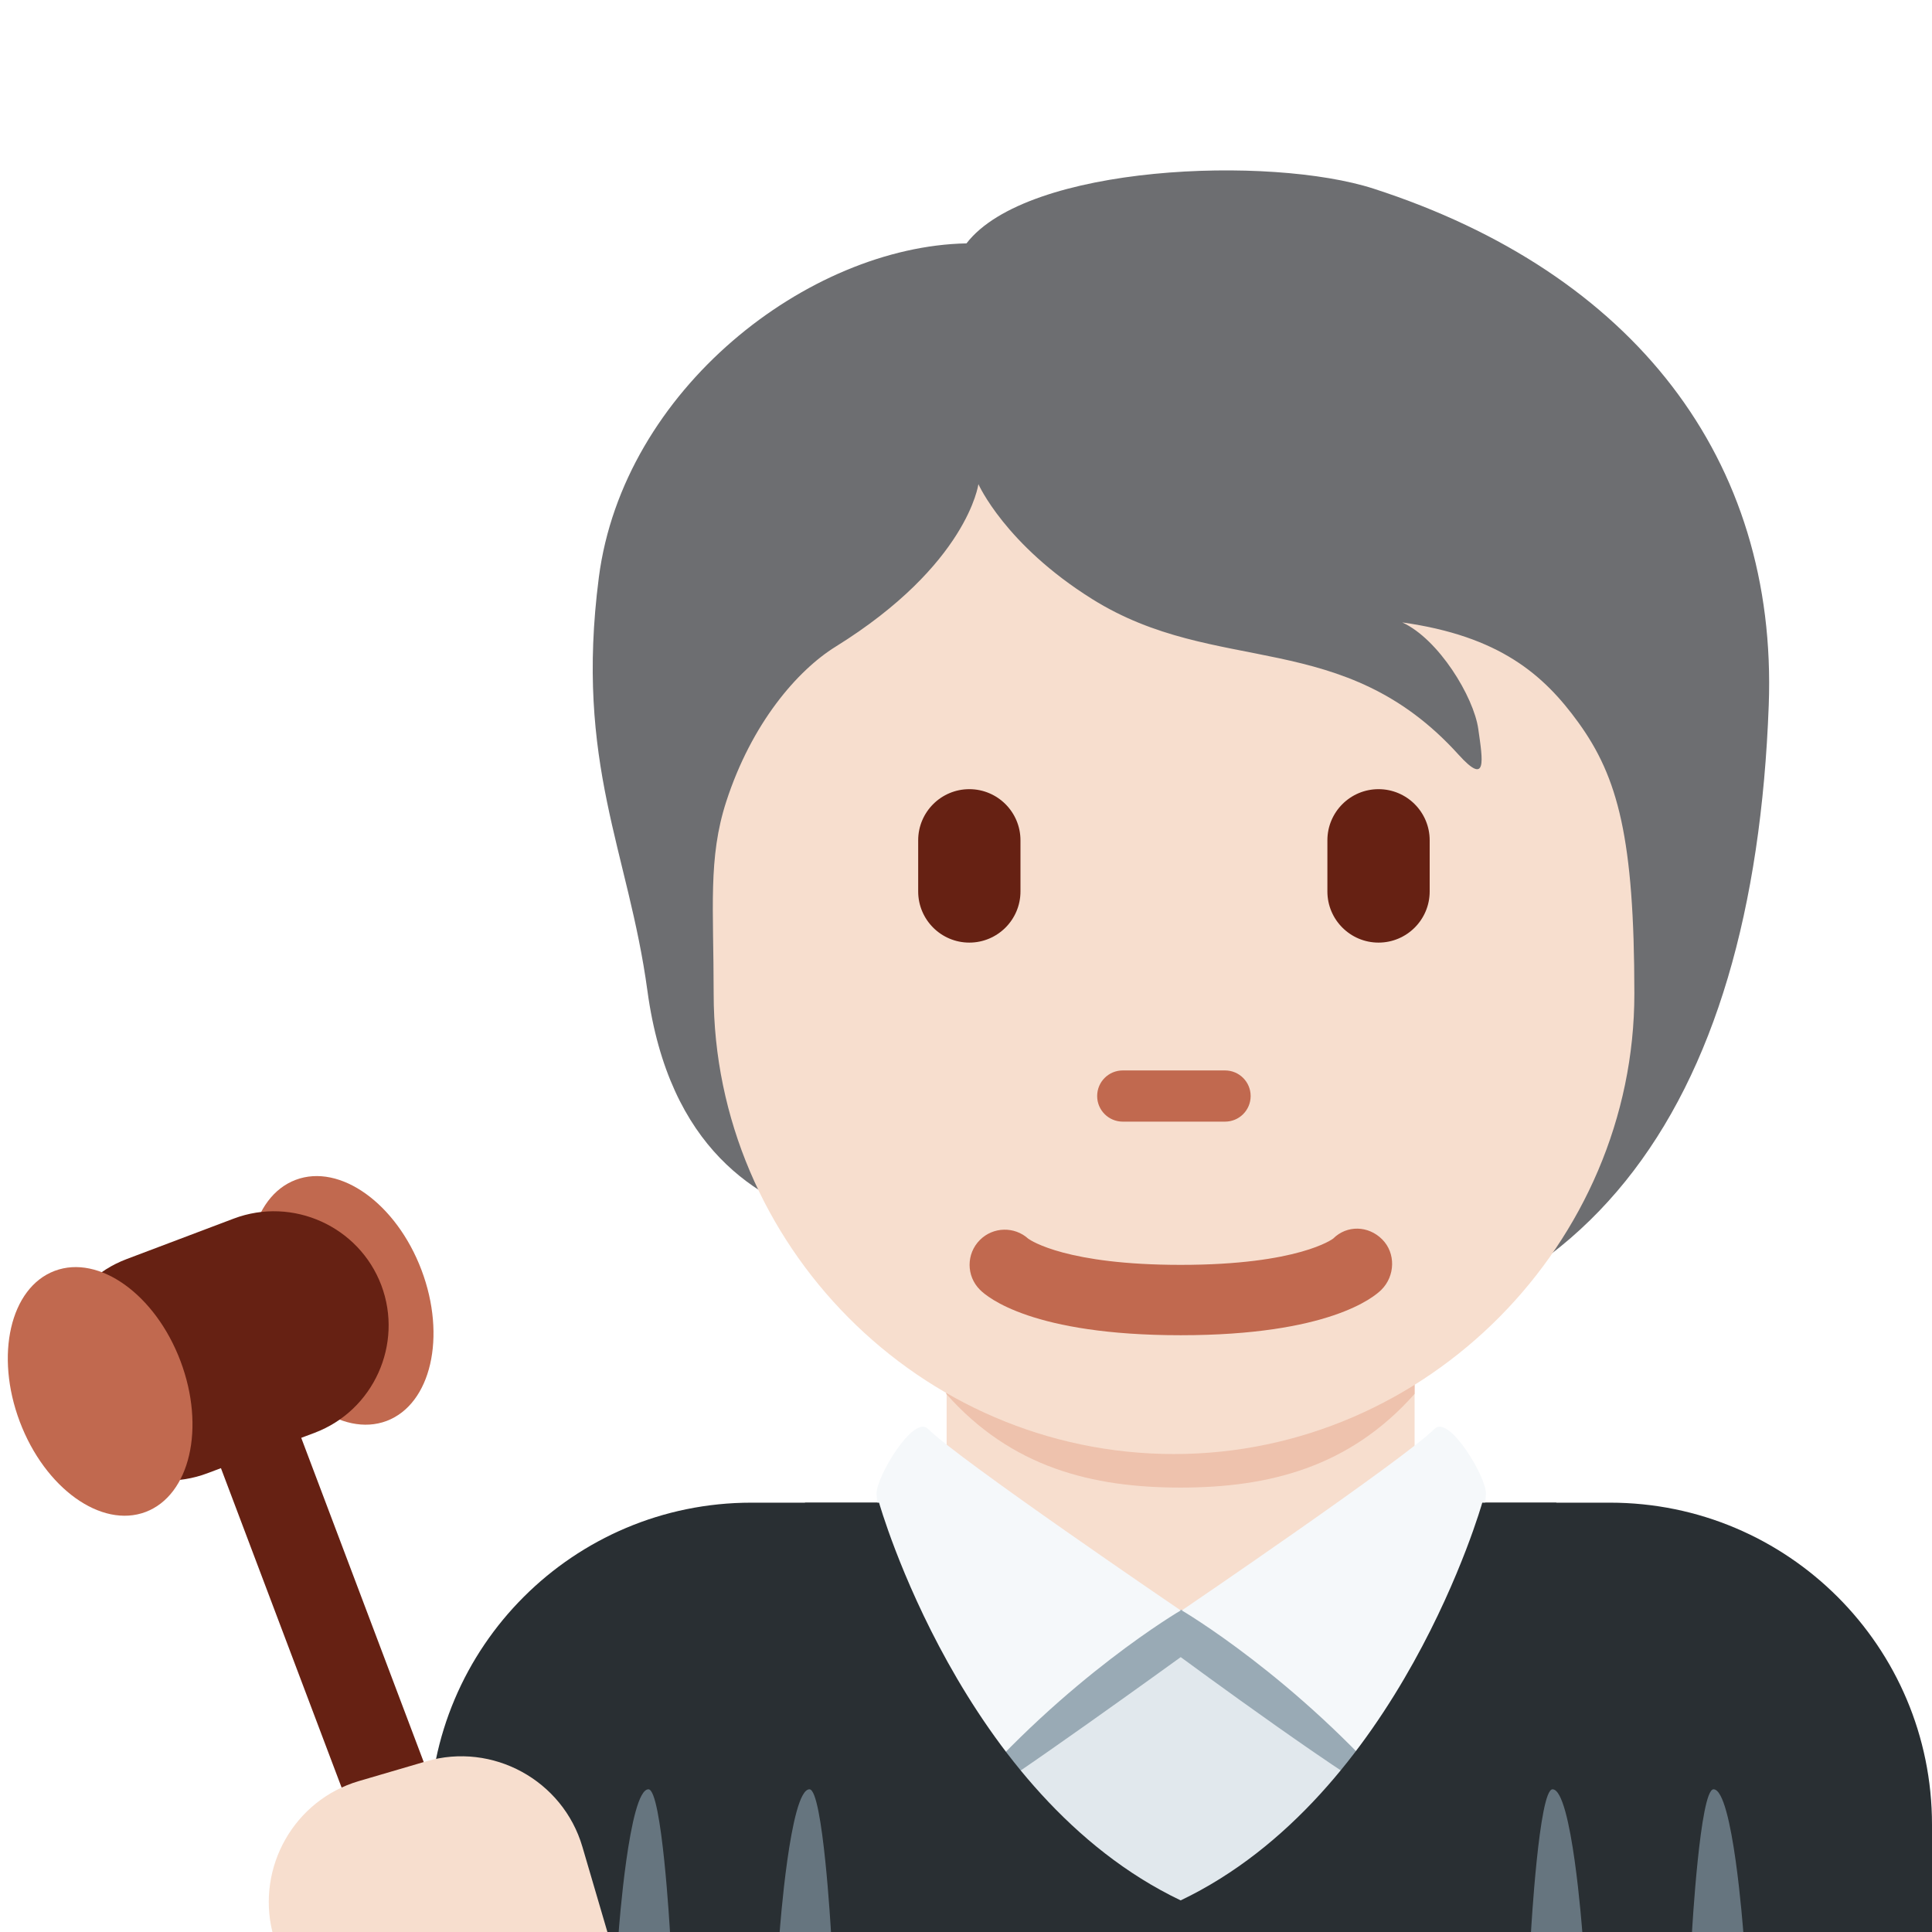
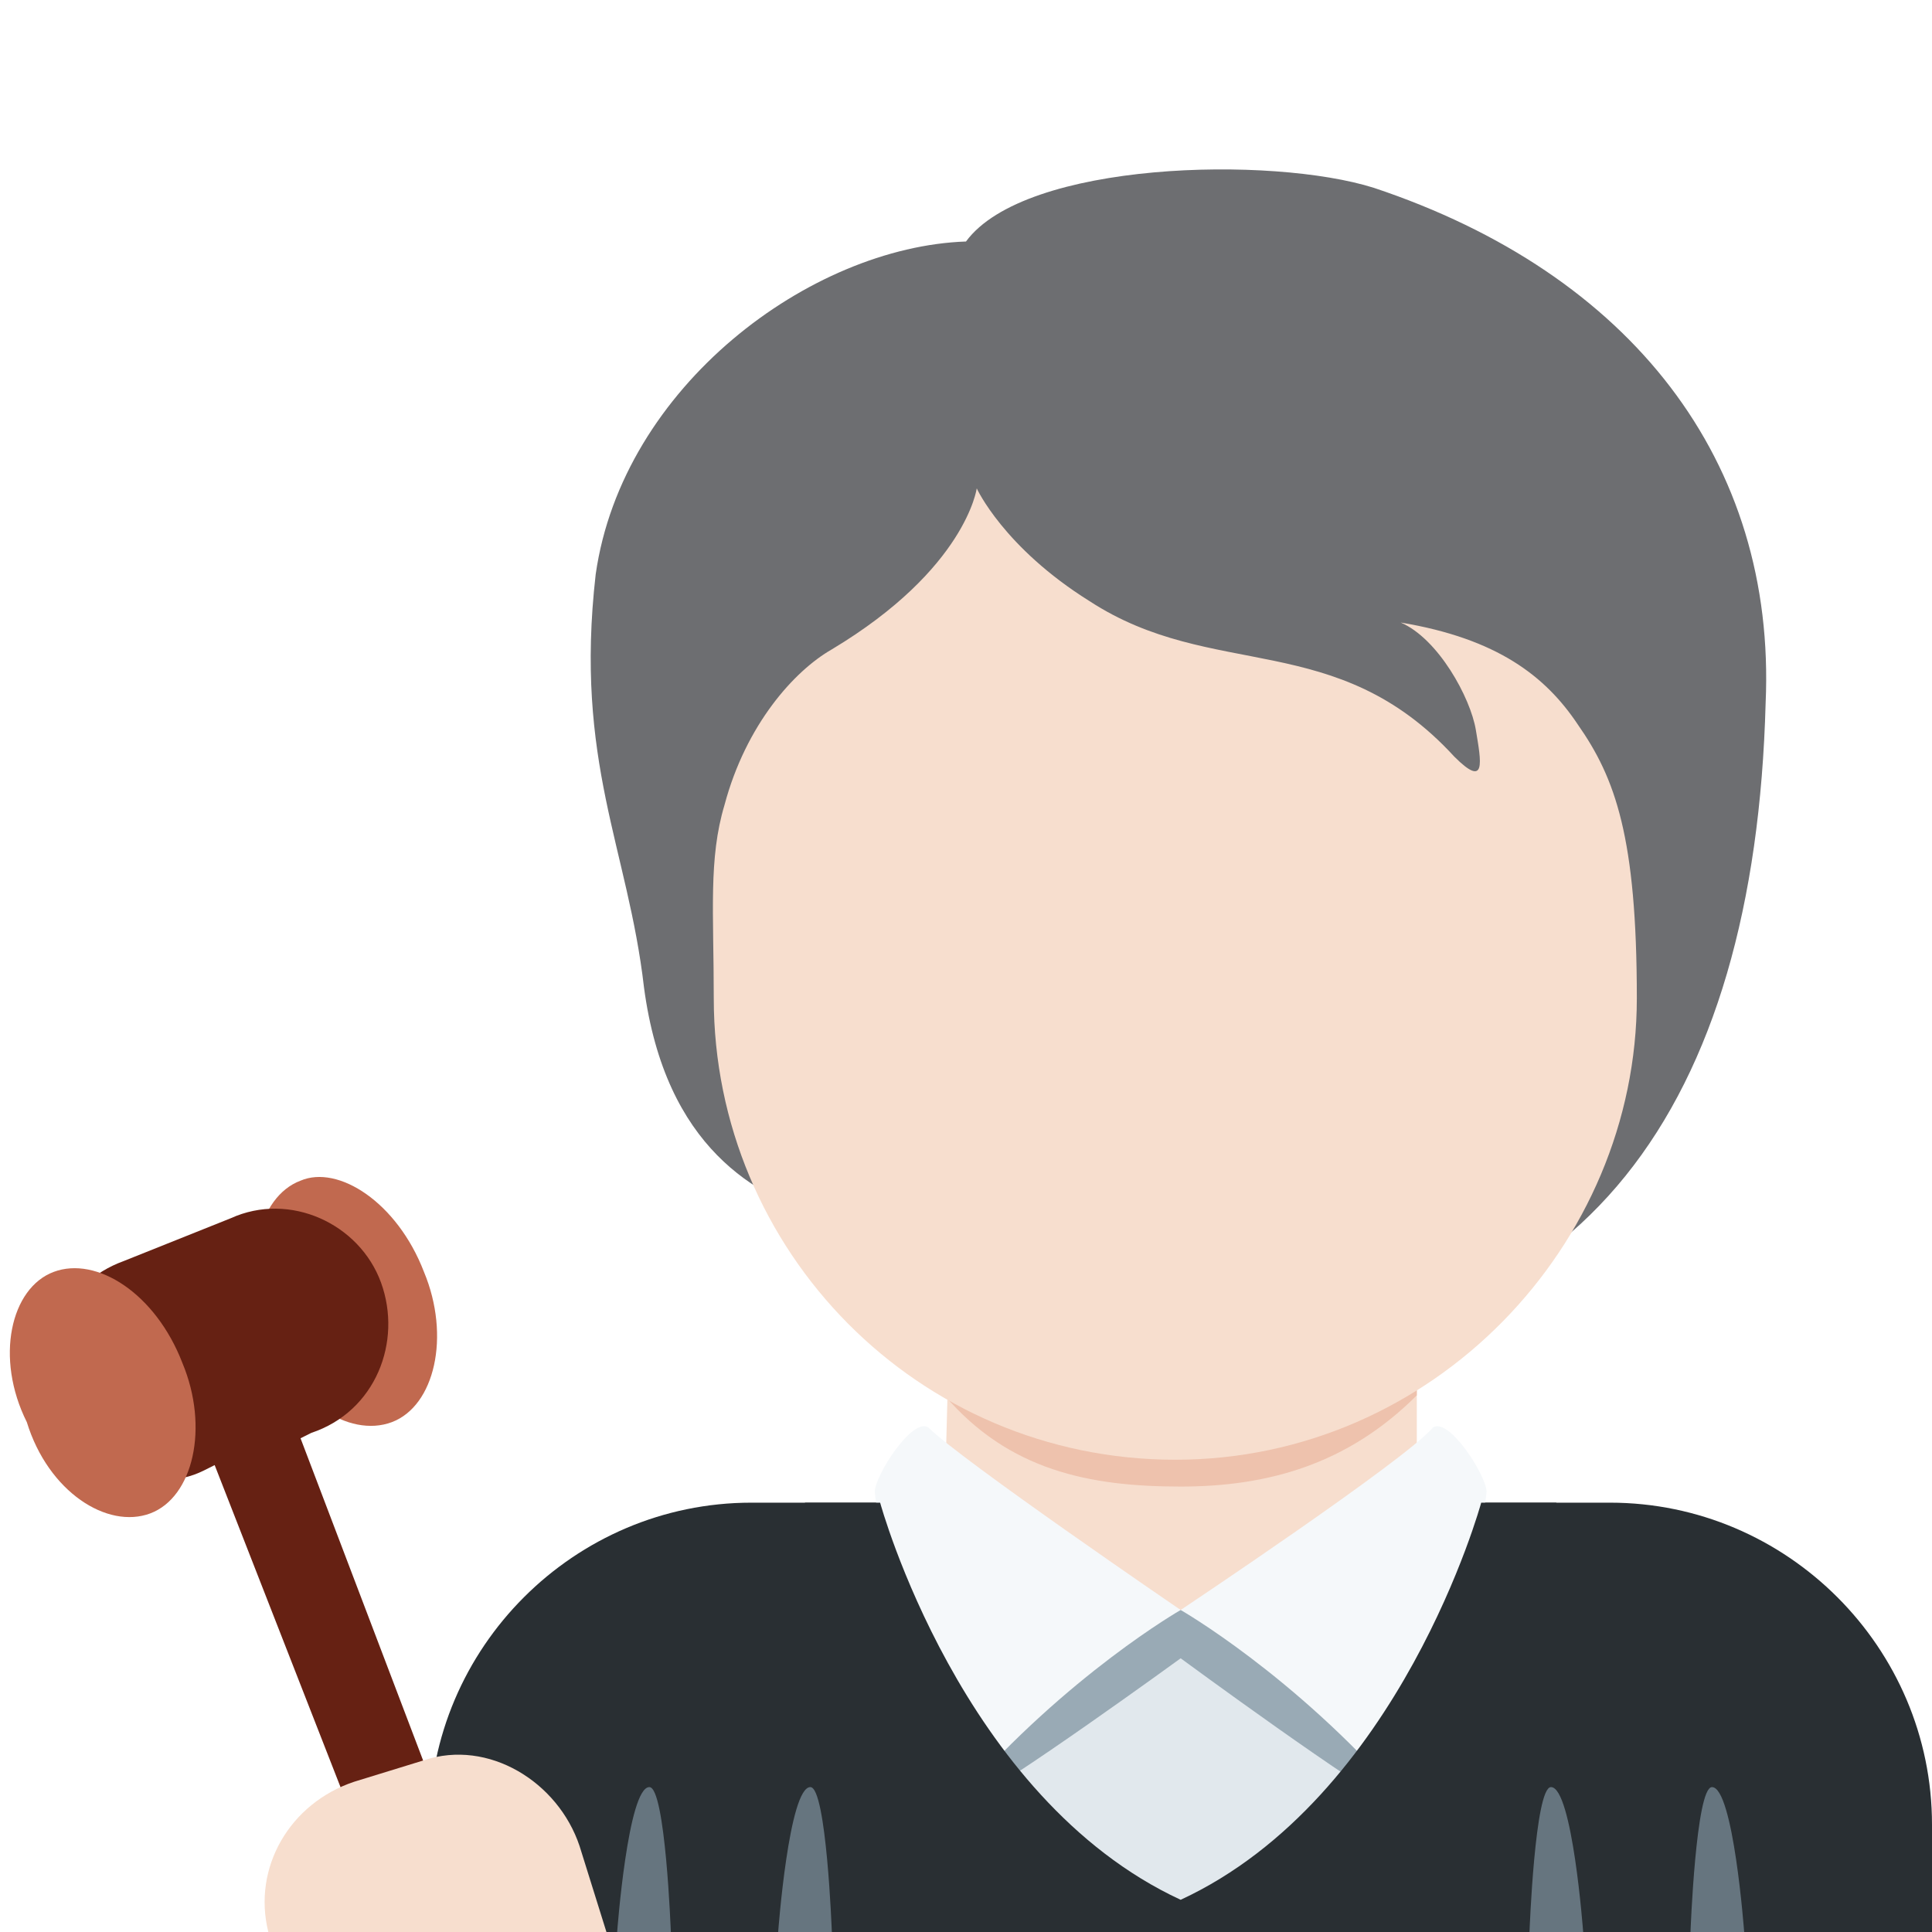
- <svg xmlns="http://www.w3.org/2000/svg" viewBox="0 0 36 36">
-   <path fill="#292F33" d="M36 36v-2c0-3.314-2.686-6-6-6H14c-3.313 0-6 2.686-6 6v2h28z" />
-   <path fill="#E1E8ED" d="M17 28h9.929v8H17z" />
-   <path fill="#F7DECE" d="M17.64 28.101c1.744 1.268 2.848 1.963 4.36 1.963 1.512 0 2.615-.696 4.359-1.963V24.29h-8.72v3.811z" />
-   <path fill="#EEC2AD" d="M17.632 25.973c1.216 1.374 2.724 1.746 4.364 1.746 1.639 0 3.146-.373 4.363-1.746v-3.491h-8.728v3.491z" />
-   <path fill="#6D6E71" d="M25.597 3.516c-1.925-.623-6.455-.453-7.588 1.019-2.944.057-6.398 2.718-6.851 6.228-.448 3.475.551 5.088.906 7.701.403 2.96 2.067 3.907 3.397 4.303 1.914 2.529 3.949 2.421 7.366 2.421 6.672 0 9.85-4.464 10.131-12.047.17-4.585-2.521-8.059-7.361-9.625z" />
-   <path fill="#F7DECE" d="M29.413 13.466c-.646-.894-1.472-1.614-3.284-1.868.68.311 1.331 1.387 1.416 1.982.085.595.17 1.076-.368.481-2.155-2.382-4.502-1.444-6.827-2.899-1.624-1.016-2.119-2.141-2.119-2.141s-.198 1.5-2.661 3.029c-.714.443-1.566 1.43-2.038 2.888-.34 1.048-.234 1.982-.234 3.578 0 4.66 3.841 8.578 8.578 8.578s8.578-3.953 8.578-8.578c-.001-2.898-.305-4.031-1.041-5.05z" />
-   <path fill="#C1694F" d="M22.827 20.9h-1.906c-.263 0-.477-.213-.477-.477s.213-.477.477-.477h1.906c.263 0 .477.213.477.477s-.213.477-.477.477z" />
-   <path fill="#662113" d="M18.062 17.564c-.526 0-.953-.427-.953-.953v-.953c0-.526.427-.953.953-.953s.953.427.953.953v.953c0 .526-.427.953-.953.953zm7.625 0c-.526 0-.953-.427-.953-.953v-.953c0-.526.427-.953.953-.953s.953.427.953.953v.953c0 .526-.427.953-.953.953z" />
-   <path fill="#C1694F" d="M22 24.88c-2.754 0-3.6-.705-3.741-.848-.256-.256-.256-.671 0-.927.248-.248.646-.255.902-.023.052.037.721.487 2.839.487 2.2 0 2.836-.485 2.842-.49.256-.255.657-.243.913.015.256.256.242.683-.014.938-.141.142-.987.848-3.741.848" />
-   <path fill="#99AAB5" d="M22.001 30.878s3.381 2.494 4.093 2.778c.156.063-.366-3.656-.366-3.656h-7.454s-.523 3.781-.231 3.625c.638-.343 3.958-2.747 3.958-2.747" />
-   <path fill="#F5F8FA" d="M17.292 26.625c.566.566 4.709 3.383 4.709 3.383s-2.126 1.242-4.084 3.534c-.197.23-1.542-4.625-1.583-5.709-.012-.303.687-1.479.958-1.208m9.438 0c-.566.566-4.709 3.383-4.709 3.383s2.126 1.242 4.084 3.534c.196.23 1.542-4.625 1.583-5.709.012-.303-.687-1.479-.958-1.208" />
-   <path fill="#292F33" d="M27.62 28s-1.542 5.463-5.62 7.411C17.922 33.463 16.38 28 16.38 28H15v8h14v-8h-1.38z" />
-   <path fill="#66757F" d="M12.083 33.341c.251 0 .401 2.659.401 2.659h-.956s.193-2.659.555-2.659m3 0c.251 0 .401 2.659.401 2.659h-.956s.193-2.659.555-2.659m16.846 0c-.251 0-.401 2.659-.401 2.659h.956c-.001 0-.194-2.659-.555-2.659m-3 0c-.251 0-.401 2.659-.401 2.659h.956c-.001 0-.194-2.659-.555-2.659" />
-   <path fill="#C1694F" d="M7.854 23.665c.468 1.24.178 2.498-.649 2.812-.826.311-1.876-.441-2.345-1.681-.468-1.239-.178-2.498.649-2.811.826-.312 1.876.44 2.345 1.68" />
-   <path fill="#662113" d="M9.092 36l-3.479-9.208.25-.094c1.098-.415 1.656-1.651 1.242-2.75-.415-1.097-1.652-1.656-2.75-1.241l-1.995.754c-1.098.413-1.657 1.65-1.242 2.749.414 1.098 1.652 1.656 2.749 1.241l.25-.094L7.382 36h1.71z" />
-   <path fill="#C1694F" d="M3.363 25.361c.468 1.24.178 2.498-.649 2.812-.826.312-1.876-.44-2.345-1.681-.468-1.239-.178-2.498.649-2.811.827-.312 1.877.44 2.345 1.68" />
-   <path fill="#F7DECE" d="M11.318 36l-.466-1.588c-.363-1.239-1.673-1.955-2.911-1.592l-1.255.368c-1.205.354-1.907 1.604-1.61 2.812h6.242z" />
+ <svg xmlns="http://www.w3.org/2000/svg" version="1.1" id="Layer_1" x="0px" y="0px" viewBox="0 0 36 36" style="enable-background:new 0 0 36 36;" xml:space="preserve">
+   <style type="text/css">
+ 	.st0{fill:#292F33;}
+ 	.st1{fill:#E1E8ED;}
+ 	.st2{fill:#F7DECE;}
+ 	.st3{fill:#EEC2AD;}
+ 	.st4{fill:#6D6E71;}
+ 	.st5{fill:#99AAB5;}
+ 	.st6{fill:#F5F8FA;}
+ 	.st7{fill:#66757F;}
+ 	.st8{fill:#C1694F;}
+ 	.st9{fill:#662113;}
+ </style>
+   <path class="st0" d="M36,36v-2c0-3.3-2.7-6-6-6H14c-3.3,0-6,2.7-6,6v2H36z" />
+   <path class="st1" d="M17,28h9.9v8H17V28z" />
+   <path class="st2" d="M17.6,28.1c1.7,1.3,2.8,2,4.4,2c1.5,0,2.6-0.7,4.4-2v-3.8h-8.7L17.6,28.1L17.6,28.1z" />
+   <path class="st3" d="M17.6,26c1.2,1.4,2.7,1.7,4.4,1.7c1.6,0,3.1-0.4,4.4-1.7v-3.5h-8.7L17.6,26L17.6,26z" />
+   <path class="st4" d="M25.6,3.5c-1.9-0.6-6.5-0.5-7.6,1c-2.9,0.1-6.4,2.7-6.9,6.2c-0.4,3.5,0.6,5.1,0.9,7.7c0.4,3,2.1,3.9,3.4,4.3  c1.9,2.5,3.9,2.4,7.4,2.4c6.7,0,9.9-4.5,10.1-12C33.1,8.6,30.4,5.1,25.6,3.5z" />
+   <path class="st2" d="M29.4,13.5c-0.6-0.9-1.5-1.6-3.3-1.9c0.7,0.3,1.3,1.4,1.4,2c0.1,0.6,0.2,1.1-0.4,0.5c-2.2-2.4-4.5-1.4-6.8-2.9  c-1.6-1-2.1-2.1-2.1-2.1s-0.2,1.5-2.7,3c-0.7,0.4-1.6,1.4-2,2.9c-0.3,1-0.2,2-0.2,3.6c0,4.7,3.8,8.6,8.6,8.6s8.6-4,8.6-8.6  C30.5,15.6,30.1,14.5,29.4,13.5z" />
+   <path class="st5" d="M22,30.9c0,0,3.4,2.5,4.1,2.8c0.2,0.1-0.4-3.7-0.4-3.7h-7.5c0,0-0.5,3.8-0.2,3.6C18.7,33.3,22,30.9,22,30.9" />
+   <path class="st6" d="M17.3,26.6C17.9,27.2,22,30,22,30s-2.1,1.2-4.1,3.5c-0.2,0.2-1.5-4.6-1.6-5.7C16.3,27.5,17,26.4,17.3,26.6   M26.7,26.6C26.2,27.2,22,30,22,30s2.1,1.2,4.1,3.5c0.2,0.2,1.5-4.6,1.6-5.7C27.7,27.5,27,26.4,26.7,26.6" />
+   <path class="st0" d="M27.6,28c0,0-1.5,5.5-5.6,7.4c-4.1-1.9-5.6-7.4-5.6-7.4H15v8h14v-8H27.6z" />
+   <path class="st7" d="M12.1,33.3c0.3,0,0.4,2.7,0.4,2.7h-1C11.5,36,11.7,33.3,12.1,33.3 M15.1,33.3c0.3,0,0.4,2.7,0.4,2.7h-1  C14.5,36,14.7,33.3,15.1,33.3 M31.9,33.3c-0.3,0-0.4,2.7-0.4,2.7h1C32.5,36,32.3,33.3,31.9,33.3 M28.9,33.3c-0.3,0-0.4,2.7-0.4,2.7  h1C29.5,36,29.3,33.3,28.9,33.3" />
+   <path class="st8" d="M7.9,23.7c0.5,1.2,0.2,2.5-0.6,2.8c-0.8,0.3-1.9-0.4-2.3-1.7c-0.5-1.2-0.2-2.5,0.6-2.8  C6.3,21.7,7.4,22.4,7.9,23.7" />
+   <path class="st9" d="M9.1,36l-3.5-9.2l0.2-0.1C7,26.3,7.5,25,7.1,23.9c-0.4-1.1-1.7-1.7-2.8-1.2l-2,0.8c-1.1,0.4-1.7,1.6-1.2,2.7  c0.4,1.1,1.7,1.7,2.7,1.2l0.2-0.1L7.4,36H9.1z" />
+   <path class="st8" d="M3.4,25.4c0.5,1.2,0.2,2.5-0.6,2.8c-0.8,0.3-1.9-0.4-2.3-1.7C-0.1,25.3,0.2,24,1,23.7  C1.8,23.4,2.9,24.1,3.4,25.4" />
+   <path class="st2" d="M11.3,36l-0.5-1.6c-0.4-1.2-1.7-2-2.9-1.6l-1.3,0.4c-1.2,0.4-1.9,1.6-1.6,2.8H11.3z" />
</svg>
